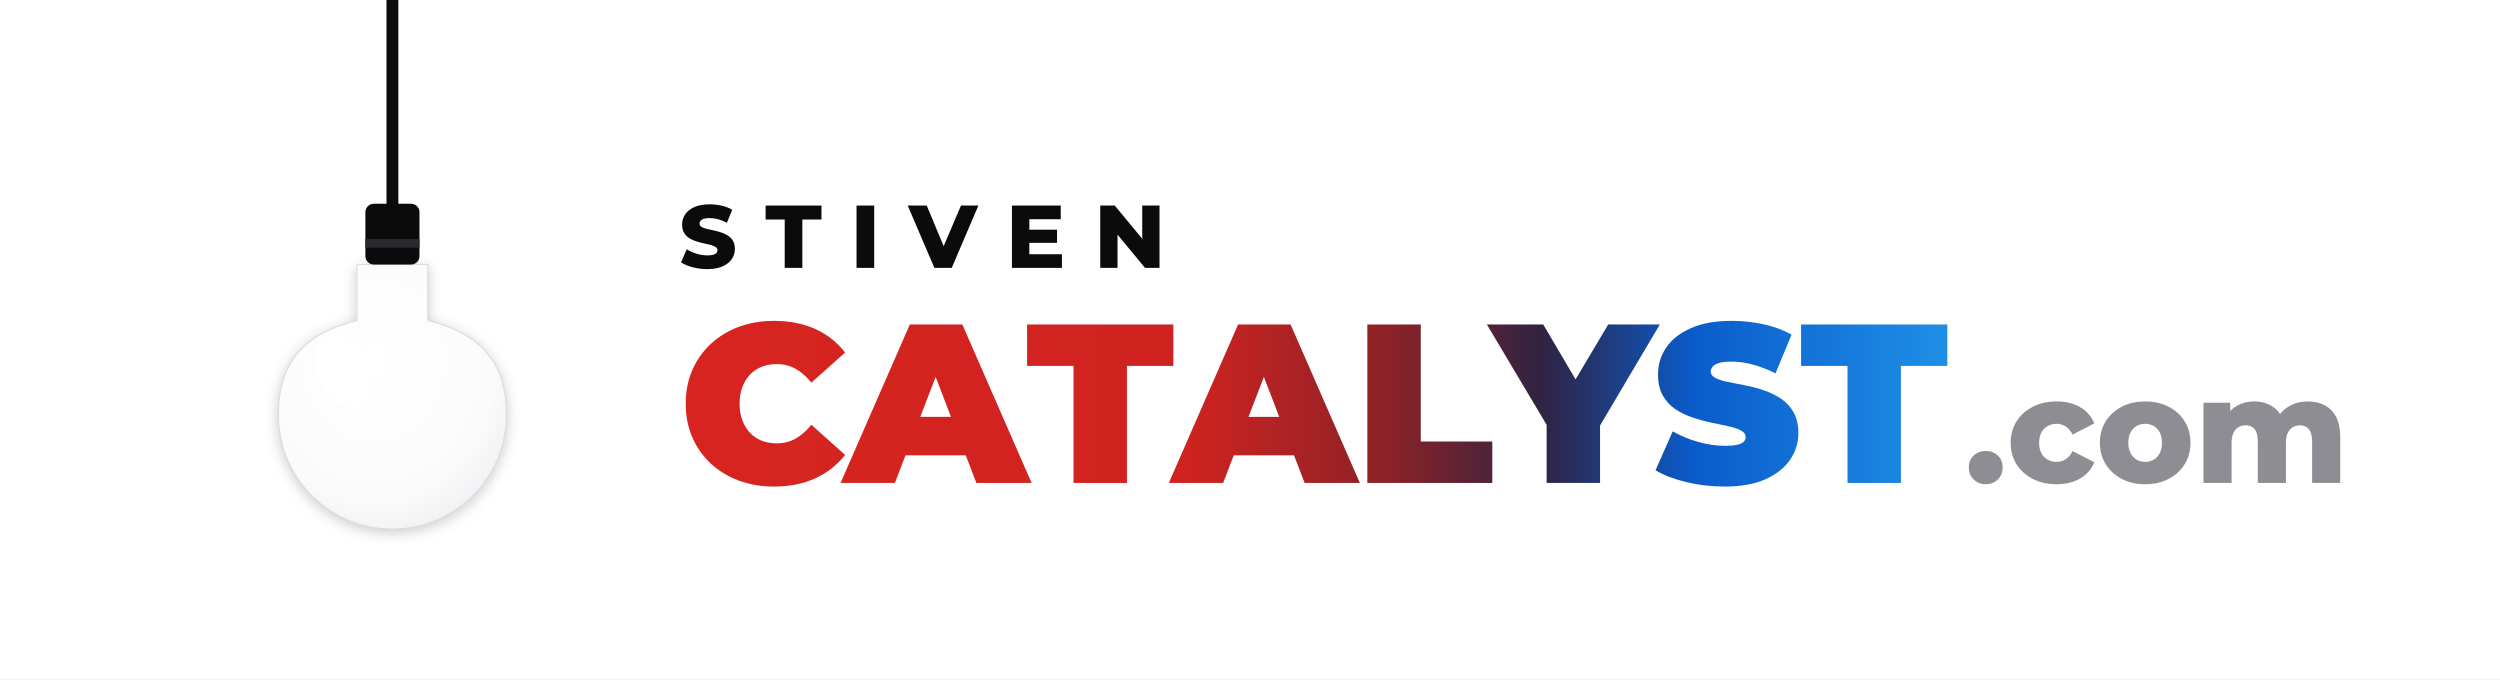
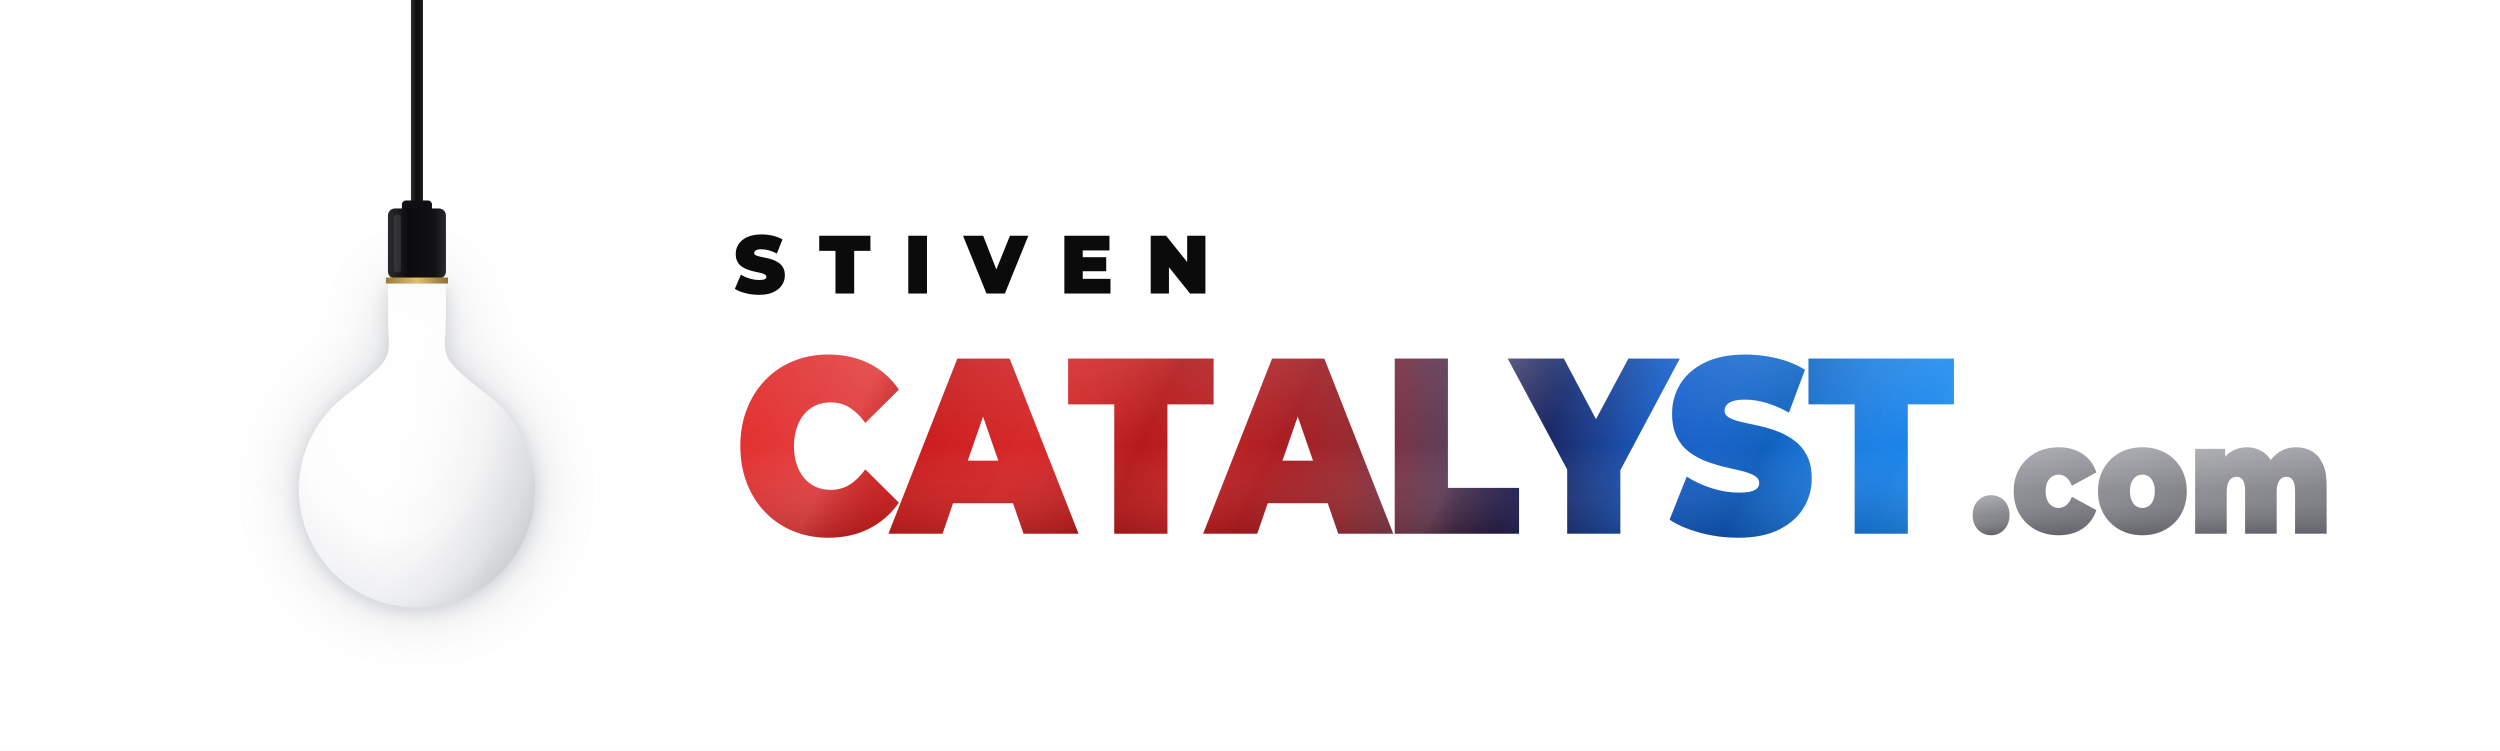
- <svg xmlns="http://www.w3.org/2000/svg" viewBox="0 0 3313 900" width="3313" height="900">
+ <svg xmlns="http://www.w3.org/2000/svg" viewBox="0 0 2998 900" width="2998" height="900">
  <defs>
-     <linearGradient id="catalyst" gradientUnits="userSpaceOnUse" x1="900.0" y1="640.0" x2="2581.8" y2="640.0">
-       <stop offset="0" stop-color="#d82420" />
-       <stop offset="0.40" stop-color="#cf2320" />
-       <stop offset="0.56" stop-color="#8b2227" />
-       <stop offset="0.68" stop-color="#2f2342" />
-       <stop offset="0.80" stop-color="#0a5ccb" />
-       <stop offset="1" stop-color="#1f8fe6" />
+     <linearGradient id="catalyst" gradientUnits="userSpaceOnUse" x1="880.0" y1="640.0" x2="2344.3" y2="640.0">
+       <stop offset="0" stop-color="#e21f1f" />
+       <stop offset="0.36" stop-color="#cc1c1d" />
+       <stop offset="0.50" stop-color="#951c23" />
+       <stop offset="0.59" stop-color="#3d1e3f" />
+       <stop offset="0.67" stop-color="#1a2a6e" />
+       <stop offset="0.76" stop-color="#0c56c6" />
+       <stop offset="0.88" stop-color="#1476df" />
+       <stop offset="1" stop-color="#1c8bee" />
    </linearGradient>
-     <radialGradient id="glass" cx="0.42" cy="0.36" r="0.75">
+     <linearGradient id="gloss" gradientUnits="userSpaceOnUse" x1="880.0" y1="340.0" x2="1480.0" y2="640.0" spreadMethod="repeat">
+       <stop offset="0" stop-color="#ffffff" stop-opacity="0" />
+       <stop offset="0.30" stop-color="#ffffff" stop-opacity="0.16" />
+       <stop offset="0.42" stop-color="#000000" stop-opacity="0.07" />
+       <stop offset="0.60" stop-color="#ffffff" stop-opacity="0.05" />
+       <stop offset="0.78" stop-color="#000000" stop-opacity="0.12" />
+       <stop offset="1" stop-color="#ffffff" stop-opacity="0" />
+     </linearGradient>
+     <linearGradient id="depth" x1="0" y1="0" x2="0" y2="1">
+       <stop offset="0" stop-color="#ffffff" stop-opacity="0.10" />
+       <stop offset="0.5" stop-color="#ffffff" stop-opacity="0" />
+       <stop offset="1" stop-color="#000000" stop-opacity="0.16" />
+     </linearGradient>
+     <linearGradient id="silver" x1="0" y1="0" x2="0.3" y2="1">
+       <stop offset="0" stop-color="#a7a8ad" />
+       <stop offset="0.5" stop-color="#8e8f95" />
+       <stop offset="1" stop-color="#77787e" />
+     </linearGradient>
+     <radialGradient id="glass" cx="0.40" cy="0.38" r="0.72">
      <stop offset="0" stop-color="#ffffff" />
-       <stop offset="0.7" stop-color="#fbfbfc" />
-       <stop offset="1" stop-color="#ededf0" />
+       <stop offset="0.55" stop-color="#fdfdfd" />
+       <stop offset="0.82" stop-color="#eff0f2" />
+       <stop offset="1" stop-color="#d4d6da" />
    </radialGradient>
-     <filter id="shadow" x="-30%" y="-30%" width="160%" height="160%">
-       <feGaussianBlur in="SourceAlpha" stdDeviation="9" />
-       <feOffset dy="4" result="b" />
-       <feComponentTransfer in="b" result="s">
-         <feFuncA type="linear" slope="0.22" />
-       </feComponentTransfer>
-       <feMerge>
-         <feMergeNode in="s" />
-         <feMergeNode in="SourceGraphic" />
-       </feMerge>
+     <linearGradient id="glassrim" x1="0" y1="0" x2="1" y2="0.4">
+       <stop offset="0" stop-color="#ffffff" stop-opacity="0.35" />
+       <stop offset="0.5" stop-color="#ffffff" stop-opacity="0" />
+       <stop offset="1" stop-color="#9ea2a8" stop-opacity="0.22" />
+     </linearGradient>
+     <linearGradient id="socket" x1="0" y1="0" x2="1" y2="0">
+       <stop offset="0" stop-color="#2c2c30" />
+       <stop offset="0.35" stop-color="#0b0b0d" />
+       <stop offset="0.8" stop-color="#121214" />
+       <stop offset="1" stop-color="#2a2a2e" />
+     </linearGradient>
+     <linearGradient id="cord" x1="0" y1="0" x2="1" y2="0">
+       <stop offset="0" stop-color="#303033" />
+       <stop offset="0.5" stop-color="#0c0c0e" />
+       <stop offset="1" stop-color="#1c1c1f" />
+     </linearGradient>
+     <linearGradient id="brass" x1="0" y1="0" x2="1" y2="0">
+       <stop offset="0" stop-color="#9a7a3a" />
+       <stop offset="0.5" stop-color="#e2bf6a" />
+       <stop offset="1" stop-color="#8d6f33" />
+     </linearGradient>
+     <filter id="halo" x="-60%" y="-40%" width="220%" height="180%">
+       <feGaussianBlur stdDeviation="40.8" />
+     </filter>
+     <filter id="soft" x="-40%" y="-30%" width="180%" height="160%">
+       <feGaussianBlur stdDeviation="10.8" />
+     </filter>
+     <filter id="tiny" x="-50%" y="-50%" width="200%" height="200%">
+       <feGaussianBlur stdDeviation="6.0" />
    </filter>
  </defs>
-   <rect width="3313" height="900" fill="#ffffff" />
-   <rect x="512.2" y="0" width="15.7" height="276.7" fill="#0b0b0c" />
-   <g filter="url(#shadow)">
-     <path d="M473.0,350.6 L567.0,350.6 L567.0,424.6 C637.9,442.5 671.2,480.6 671.2,550.0 A151.2,151.2 0 1,1 368.8,550.0 C368.8,480.6 402.1,442.5 473.0,424.6 Z" fill="url(#glass)" />
-   </g>
-   <path d="M473.0,350.6 L567.0,350.6 L567.0,424.6 C637.9,442.5 671.2,480.6 671.2,550.0 A151.2,151.2 0 1,1 368.8,550.0 C368.8,480.6 402.1,442.5 473.0,424.6 Z" fill="none" stroke="#d9dadd" stroke-width="1.7" opacity="0.9" />
-   <ellipse cx="456.5" cy="492.5" rx="33.3" ry="51.4" fill="#ffffff" opacity="0.95" transform="rotate(-28 456.5 492.5)" />
-   <rect x="484.2" y="270.0" width="71.7" height="80.6" rx="11.2" fill="#0b0b0c" />
-   <rect x="484.2" y="316.8" width="71.7" height="11.3" fill="#2a2a2e" />
+   <rect width="2998" height="900" fill="#ffffff" />
+   <path d="M465.2,340.0 L534.8,340.0 L534.8,376.0 C534.8,431.2 521.0,423.9 587.2,475.6 A141.6,141.6 0 1,1 412.8,475.6 C479.0,423.9 465.2,431.2 465.2,376.0 Z" fill="#c3c6cb" opacity="0.65" filter="url(#halo)" />
+   <path d="M465.2,340.0 L534.8,340.0 L534.8,376.0 C534.8,431.2 521.0,423.9 587.2,475.6 A141.6,141.6 0 1,1 412.8,475.6 C479.0,423.9 465.2,431.2 465.2,376.0 Z" fill="#a9adb3" opacity="0.5" filter="url(#soft)" transform="translate(0 3.6)" />
+   <rect x="492.8" y="0" width="14.4" height="254.8" fill="url(#cord)" />
+   <path d="M465.2,340.0 L534.8,340.0 L534.8,376.0 C534.8,431.2 521.0,423.9 587.2,475.6 A141.6,141.6 0 1,1 412.8,475.6 C479.0,423.9 465.2,431.2 465.2,376.0 Z" fill="url(#glass)" />
+   <path d="M465.2,340.0 L534.8,340.0 L534.8,376.0 C534.8,431.2 521.0,423.9 587.2,475.6 A141.6,141.6 0 1,1 412.8,475.6 C479.0,423.9 465.2,431.2 465.2,376.0 Z" fill="url(#glassrim)" />
+   <ellipse cx="449.0" cy="544.7" rx="28.3" ry="42.5" fill="#ffffff" opacity="0.9" transform="rotate(-24 449.0 544.7)" filter="url(#tiny)" />
+   <rect x="482.0" y="240.4" width="36.0" height="16.8" rx="4.8" fill="#101012" />
+   <rect x="465.2" y="250.0" width="69.6" height="84.0" rx="8.4" fill="url(#socket)" />
+   <rect x="472.4" y="257.2" width="8.4" height="69.6" rx="3.6" fill="#ffffff" opacity="0.10" />
+   <rect x="462.8" y="332.8" width="74.4" height="7.2" fill="url(#brass)" />
  <g>
-     <path d="M937.231 356.632Q927.103 356.632 917.72 354.125Q908.337 351.619 902.449 347.623L910.136 330.33Q915.706 333.935 922.982 336.183Q930.257 338.431 937.394 338.431Q942.285 338.431 945.19 337.589Q948.095 336.746 949.45 335.231Q950.805 333.715 950.805 331.713Q950.805 328.922 948.254 327.276Q945.702 325.63 941.54 324.562Q937.377 323.494 932.393 322.436Q927.408 321.378 922.383 319.745Q917.358 318.111 913.196 315.452Q909.033 312.793 906.482 308.441Q903.931 304.089 903.931 297.481Q903.931 290.141 907.981 284.084Q912.032 278.027 920.166 274.398Q928.3 270.768 940.531 270.768Q948.579 270.768 956.429 272.575Q964.278 274.382 970.401 278.003L963.268 295.252Q957.352 292.074 951.574 290.521Q945.796 288.969 940.332 288.969Q935.514 288.969 932.568 289.97Q929.622 290.971 928.326 292.627Q927.03 294.283 927.03 296.322Q927.03 299.031 929.582 300.637Q932.133 302.242 936.295 303.251Q940.458 304.26 945.483 305.295Q950.508 306.331 955.493 307.946Q960.477 309.562 964.64 312.203Q968.802 314.843 971.354 319.154Q973.905 323.465 973.905 329.955Q973.905 337.178 969.836 343.235Q965.767 349.291 957.655 352.961Q949.544 356.632 937.231 356.632Z" fill="#0b0b0c" />
-     <path d="M1039.903 355.0V290.918H1014.578V272.4H1088.609V290.918H1063.284V355.0Z" fill="#0b0b0c" />
-     <path d="M1135.097 355.0V272.4H1158.477V355.0Z" fill="#0b0b0c" />
-     <path d="M1238.233 355.0 1202.902 272.4H1228.114L1257.906 343.896H1243.018L1273.49 272.4H1296.545L1261.251 355.0Z" fill="#0b0b0c" />
-     <path d="M1341.007 355.0V272.4H1405.695V290.511H1364.062V336.889H1407.266V355.0ZM1362.43 321.785V304.398H1400.784V321.785Z" fill="#0b0b0c" />
-     <path d="M1458.063 355.0V272.4H1477.293L1522.779 327.428H1513.697V272.4H1536.59V355.0H1517.36L1471.873 299.972H1480.955V355.0Z" fill="#0b0b0c" />
+     <path d="M910.223 353.584Q901.859 353.584 894.066 351.604Q886.273 349.624 881.236 346.456L888.459 329.428Q893.211 332.299 899.056 334.031Q904.9 335.764 910.413 335.764Q913.644 335.764 915.497 335.318Q917.351 334.873 918.206 334.031Q919.061 333.19 919.061 332.002Q919.061 330.121 917.066 329.032Q915.07 327.943 911.791 327.2Q908.512 326.458 904.615 325.616Q900.719 324.775 896.775 323.389Q892.83 322.003 889.552 319.726Q886.273 317.449 884.277 313.736Q882.281 310.024 882.281 304.48Q882.281 298.045 885.75 292.749Q889.219 287.452 896.109 284.284Q903 281.116 913.264 281.116Q920.012 281.116 926.57 282.601Q933.127 284.086 938.355 287.155L931.607 304.084Q926.665 301.51 922.055 300.223Q917.446 298.936 913.074 298.936Q909.843 298.936 907.942 299.53Q906.041 300.124 905.233 301.114Q904.425 302.104 904.425 303.292Q904.425 305.074 906.421 306.114Q908.417 307.153 911.696 307.846Q914.975 308.539 918.919 309.331Q922.863 310.123 926.76 311.509Q930.656 312.895 933.935 315.172Q937.214 317.449 939.21 321.112Q941.206 324.775 941.206 330.22Q941.206 336.556 937.737 341.852Q934.268 347.149 927.425 350.366Q920.582 353.584 910.223 353.584Z" fill="#0b0b0c" />
+     <path d="M1001.905 352.0V300.817H982.421V282.7H1043.817V300.817H1024.334V352.0Z" fill="#0b0b0c" />
+     <path d="M1089.215 352.0V282.7H1111.644V352.0Z" fill="#0b0b0c" />
+     <path d="M1182.988 352.0 1154.856 282.7H1178.996L1201.9 341.209H1187.549L1211.119 282.7H1233.169L1205.037 352.0Z" fill="#0b0b0c" />
+     <path d="M1276.38 352.0V282.7H1330.458V300.322H1298.429V334.378H1331.693V352.0ZM1296.909 325.27V308.44H1326.561V325.27Z" fill="#0b0b0c" />
+     <path d="M1379.942 352.0V282.7H1398.38L1432.214 324.874H1423.66V282.7H1445.52V352.0H1427.082L1393.248 309.826H1401.801V352.0Z" fill="#0b0b0c" />
  </g>
  <g>
-     <path d="M1025.7 644.8Q1000.5 644.8 979.05 636.85Q957.6 628.9 941.85 614.2Q926.1 599.5 917.4 579.4Q908.7 559.3 908.7 535.0Q908.7 510.7 917.4 490.6Q926.1 470.5 941.85 455.8Q957.6 441.1 979.05 433.15Q1000.5 425.2 1025.7 425.2Q1056.6 425.2 1080.45 436.0Q1104.3 446.8 1119.9 467.2L1075.2 507.1Q1065.9 495.4 1054.65 488.95Q1043.4 482.5 1029.3 482.5Q1018.2 482.5 1009.2 486.1Q1000.2 489.7 993.75 496.6Q987.3 503.5 983.7 513.25Q980.1 523.0 980.1 535.0Q980.1 547.0 983.7 556.75Q987.3 566.5 993.75 573.4Q1000.2 580.3 1009.2 583.9Q1018.2 587.5 1029.3 587.5Q1043.4 587.5 1054.65 581.05Q1065.9 574.6 1075.2 562.9L1119.9 602.8Q1104.3 622.9 1080.45 633.85Q1056.6 644.8 1025.7 644.8Z" fill="url(#catalyst)" />
-     <path d="M1113.9 640.0 1205.7 430.0H1275.3L1367.1 640.0H1293.9L1226.1 463.6H1253.7L1185.9 640.0ZM1168.5 603.4 1186.5 552.4H1283.1L1301.1 603.4Z" fill="url(#catalyst)" />
-     <path d="M1422.6 640.0V484.9H1361.1V430.0H1554.9V484.9H1493.4V640.0Z" fill="url(#catalyst)" />
-     <path d="M1548.9 640.0 1640.7 430.0H1710.3L1802.1 640.0H1728.9L1661.1 463.6H1688.7L1620.9 640.0ZM1603.5 603.4 1621.5 552.4H1718.1L1736.1 603.4Z" fill="url(#catalyst)" />
-     <path d="M1812 640.0V430.0H1882.8V585.1H1977.6V640.0Z" fill="url(#catalyst)" />
-     <path d="M2049.6 640.0V547.9L2065.8 590.2L1970.4 430.0H2045.1L2109.6 539.5H2066.1L2131.2 430.0H2199.6L2104.8 590.2L2120.4 547.9V640.0Z" fill="url(#catalyst)" />
-     <path d="M2285.4 644.8Q2259.0 644.8 2234.4 638.8Q2209.8 632.8 2193.9 623.2L2216.7 571.6Q2231.7 580.3 2250.15 585.55Q2268.6 590.8 2286.0 590.8Q2296.2 590.8 2302.05 589.45Q2307.9 588.1 2310.6 585.55Q2313.3 583.0 2313.3 579.4Q2313.3 573.7 2307.0 570.4Q2300.7 567.1 2290.35 564.85Q2280.0 562.6 2267.7 560.05Q2255.4 557.5 2242.95 553.3Q2230.5 549.1 2220.15 542.2Q2209.8 535.3 2203.5 524.05Q2197.2 512.8 2197.2 496.0Q2197.2 476.5 2208.15 460.45Q2219.1 444.4 2240.85 434.8Q2262.6 425.2 2295.0 425.2Q2316.3 425.2 2337.0 429.7Q2357.7 434.2 2374.2 443.5L2352.9 494.8Q2337.3 487.0 2322.75 483.1Q2308.2 479.2 2294.4 479.2Q2284.2 479.2 2278.2 481.0Q2272.2 482.8 2269.65 485.8Q2267.1 488.8 2267.1 492.4Q2267.1 497.8 2273.4 500.95Q2279.7 504.1 2290.05 506.2Q2300.4 508.3 2312.85 510.7Q2325.3 513.1 2337.6 517.3Q2349.9 521.5 2360.25 528.4Q2370.6 535.3 2376.9 546.4Q2383.2 557.5 2383.2 574.0Q2383.2 593.2 2372.25 609.25Q2361.3 625.3 2339.7 635.05Q2318.1 644.8 2285.4 644.8Z" fill="url(#catalyst)" />
-     <path d="M2448.3 640.0V484.9H2386.8V430.0H2580.6V484.9H2519.1V640.0Z" fill="url(#catalyst)" />
+     <path d="M993.13 644.8Q970.45 644.8 951.145 636.85Q931.84 628.9 917.665 614.2Q903.49 599.5 895.66 579.4Q887.83 559.3 887.83 535.0Q887.83 510.7 895.66 490.6Q903.49 470.5 917.665 455.8Q931.84 441.1 951.145 433.15Q970.45 425.2 993.13 425.2Q1020.94 425.2 1042.405 436.0Q1063.87 446.8 1077.91 467.2L1037.68 507.1Q1029.31 495.4 1019.185 488.95Q1009.06 482.5 996.37 482.5Q986.38 482.5 978.28 486.1Q970.18 489.7 964.375 496.6Q958.57 503.5 955.33 513.25Q952.09 523.0 952.09 535.0Q952.09 547.0 955.33 556.75Q958.57 566.5 964.375 573.4Q970.18 580.3 978.28 583.9Q986.38 587.5 996.37 587.5Q1009.06 587.5 1019.185 581.05Q1029.31 574.6 1037.68 562.9L1077.91 602.8Q1063.87 622.9 1042.405 633.85Q1020.94 644.8 993.13 644.8Z" fill="url(#catalyst)" />
+     <path d="M1065.46 640.0 1148.08 430.0H1210.72L1293.34 640.0H1227.46L1166.44 463.6H1191.28L1130.26 640.0ZM1114.6 603.4 1130.8 552.4H1217.74L1233.94 603.4Z" fill="url(#catalyst)" />
+     <path d="M1336.24 640.0V484.9H1280.89V430.0H1455.31V484.9H1399.96V640.0Z" fill="url(#catalyst)" />
+     <path d="M1442.86 640.0 1525.48 430.0H1588.12L1670.74 640.0H1604.86L1543.84 463.6H1568.68L1507.66 640.0ZM1492 603.4 1508.2 552.4H1595.14L1611.34 603.4Z" fill="url(#catalyst)" />
+     <path d="M1672.6 640.0V430.0H1736.32V585.1H1821.64V640.0Z" fill="url(#catalyst)" />
+     <path d="M1879.39 640.0V547.9L1893.97 590.2L1808.11 430.0H1875.34L1933.39 539.5H1894.24L1952.83 430.0H2014.39L1929.07 590.2L1943.11 547.9V640.0Z" fill="url(#catalyst)" />
+     <path d="M2084.56 644.8Q2060.8 644.8 2038.66 638.8Q2016.52 632.8 2002.21 623.2L2022.73 571.6Q2036.23 580.3 2052.835 585.55Q2069.44 590.8 2085.1 590.8Q2094.28 590.8 2099.545 589.45Q2104.81 588.1 2107.24 585.55Q2109.67 583.0 2109.67 579.4Q2109.67 573.7 2104 570.4Q2098.33 567.1 2089.015 564.85Q2079.7 562.6 2068.63 560.05Q2057.56 557.5 2046.355 553.3Q2035.15 549.1 2025.835 542.2Q2016.52 535.3 2010.85 524.05Q2005.18 512.8 2005.18 496.0Q2005.18 476.5 2015.035 460.45Q2024.89 444.4 2044.465 434.8Q2064.04 425.2 2093.2 425.2Q2112.37 425.2 2131 429.7Q2149.63 434.2 2164.48 443.5L2145.31 494.8Q2131.27 487.0 2118.175 483.1Q2105.08 479.2 2092.66 479.2Q2083.48 479.2 2078.08 481.0Q2072.68 482.8 2070.385 485.8Q2068.09 488.8 2068.09 492.4Q2068.09 497.8 2073.76 500.95Q2079.43 504.1 2088.745 506.2Q2098.06 508.3 2109.265 510.7Q2120.47 513.1 2131.54 517.3Q2142.61 521.5 2151.925 528.4Q2161.24 535.3 2166.91 546.4Q2172.58 557.5 2172.58 574.0Q2172.58 593.2 2162.725 609.25Q2152.87 625.3 2133.43 635.05Q2113.99 644.8 2084.56 644.8Z" fill="url(#catalyst)" />
+     <path d="M2224.12 640.0V484.9H2168.77V430.0H2343.19V484.9H2287.84V640.0Z" fill="url(#catalyst)" />
  </g>
  <g>
-     <path d="M2631.524 641.717Q2622.069 641.717 2615.594 635.475Q2609.119 629.233 2609.119 619.521Q2609.119 609.613 2615.594 603.604Q2622.069 597.596 2631.524 597.596Q2640.919 597.596 2647.393 603.604Q2653.868 609.613 2653.868 619.521Q2653.868 629.233 2647.393 635.475Q2640.919 641.717 2631.524 641.717Z" fill="#8d8d93" />
-     <path d="M2725.476 641.717Q2707.781 641.717 2693.99 634.722Q2680.199 627.726 2672.37 615.267Q2664.54 602.807 2664.54 586.783Q2664.54 570.697 2672.37 558.336Q2680.199 545.974 2693.99 538.979Q2707.781 531.984 2725.476 531.984Q2743.555 531.984 2756.68 539.621Q2769.806 547.258 2775.341 561.12L2746.576 575.908Q2742.757 568.46 2737.256 565.037Q2731.754 561.614 2725.28 561.614Q2718.92 561.614 2713.641 564.544Q2708.363 567.473 2705.305 573.053Q2702.247 578.632 2702.247 586.783Q2702.247 594.933 2705.305 600.58Q2708.363 606.227 2713.641 609.157Q2718.92 612.087 2725.28 612.087Q2731.754 612.087 2737.256 608.694Q2742.757 605.301 2746.576 597.792L2775.341 612.58Q2769.806 626.381 2756.68 634.049Q2743.555 641.717 2725.476 641.717Z" fill="#8d8d93" />
-     <path d="M2842.744 641.717Q2825.273 641.717 2811.763 634.654Q2798.252 627.591 2790.49 615.188Q2782.728 602.784 2782.728 586.772Q2782.728 570.697 2790.501 558.333Q2798.275 545.969 2811.761 538.976Q2825.246 531.984 2842.744 531.984Q2860.243 531.984 2873.83 538.972Q2887.417 545.961 2895.089 558.318Q2902.761 570.675 2902.761 586.773Q2902.761 602.807 2895.097 615.199Q2887.433 627.591 2873.823 634.654Q2860.213 641.717 2842.744 641.717ZM2842.744 612.087Q2849.104 612.087 2854.119 609.157Q2859.134 606.227 2862.094 600.482Q2865.054 594.737 2865.054 586.775Q2865.054 578.632 2862.094 573.053Q2859.134 567.473 2854.119 564.544Q2849.104 561.614 2842.775 561.614Q2836.445 561.614 2831.431 564.544Q2826.416 567.473 2823.425 573.053Q2820.435 578.632 2820.435 586.775Q2820.435 594.737 2823.425 600.482Q2826.416 606.227 2831.426 609.157Q2836.437 612.087 2842.744 612.087Z" fill="#8d8d93" />
-     <path d="M2920.042 640.0V533.7H2955.492V563.438L2948.449 554.936Q2954.221 543.514 2964.383 537.749Q2974.544 531.984 2987.271 531.984Q3001.565 531.984 3012.443 539.303Q3023.321 546.623 3026.985 562.134L3014.859 559.552Q3020.435 546.772 3031.888 539.378Q3043.34 531.984 3058.419 531.984Q3070.753 531.984 3080.455 536.951Q3090.157 541.919 3095.713 552.351Q3101.268 562.783 3101.268 579.274V640.0H3064.028V585.336Q3064.028 573.941 3059.692 568.785Q3055.357 563.628 3047.936 563.628Q3042.556 563.628 3038.325 566.135Q3034.095 568.643 3031.685 573.8Q3029.276 578.956 3029.276 587.364V640.0H2992.035V585.336Q2992.035 573.941 2987.835 568.785Q2983.634 563.628 2975.943 563.628Q2970.563 563.628 2966.333 566.135Q2962.102 568.643 2959.692 573.8Q2957.283 578.956 2957.283 587.364V640.0Z" fill="#8d8d93" />
+     <path d="M993.13 644.8Q970.45 644.8 951.145 636.85Q931.84 628.9 917.665 614.2Q903.49 599.5 895.66 579.4Q887.83 559.3 887.83 535.0Q887.83 510.7 895.66 490.6Q903.49 470.5 917.665 455.8Q931.84 441.1 951.145 433.15Q970.45 425.2 993.13 425.2Q1020.94 425.2 1042.405 436.0Q1063.87 446.8 1077.91 467.2L1037.68 507.1Q1029.31 495.4 1019.185 488.95Q1009.06 482.5 996.37 482.5Q986.38 482.5 978.28 486.1Q970.18 489.7 964.375 496.6Q958.57 503.5 955.33 513.25Q952.09 523.0 952.09 535.0Q952.09 547.0 955.33 556.75Q958.57 566.5 964.375 573.4Q970.18 580.3 978.28 583.9Q986.38 587.5 996.37 587.5Q1009.06 587.5 1019.185 581.05Q1029.31 574.6 1037.68 562.9L1077.91 602.8Q1063.87 622.9 1042.405 633.85Q1020.94 644.8 993.13 644.8Z" fill="url(#gloss)" />
+     <path d="M1065.46 640.0 1148.08 430.0H1210.72L1293.34 640.0H1227.46L1166.44 463.6H1191.28L1130.26 640.0ZM1114.6 603.4 1130.8 552.4H1217.74L1233.94 603.4Z" fill="url(#gloss)" />
+     <path d="M1336.24 640.0V484.9H1280.89V430.0H1455.31V484.9H1399.96V640.0Z" fill="url(#gloss)" />
+     <path d="M1442.86 640.0 1525.48 430.0H1588.12L1670.74 640.0H1604.86L1543.84 463.6H1568.68L1507.66 640.0ZM1492 603.4 1508.2 552.4H1595.14L1611.34 603.4Z" fill="url(#gloss)" />
+     <path d="M1672.6 640.0V430.0H1736.32V585.1H1821.64V640.0Z" fill="url(#gloss)" />
+     <path d="M1879.39 640.0V547.9L1893.97 590.2L1808.11 430.0H1875.34L1933.39 539.5H1894.24L1952.83 430.0H2014.39L1929.07 590.2L1943.11 547.9V640.0Z" fill="url(#gloss)" />
+     <path d="M2084.56 644.8Q2060.8 644.8 2038.66 638.8Q2016.52 632.8 2002.21 623.2L2022.73 571.6Q2036.23 580.3 2052.835 585.55Q2069.44 590.8 2085.1 590.8Q2094.28 590.8 2099.545 589.45Q2104.81 588.1 2107.24 585.55Q2109.67 583.0 2109.67 579.4Q2109.67 573.7 2104 570.4Q2098.33 567.1 2089.015 564.85Q2079.7 562.6 2068.63 560.05Q2057.56 557.5 2046.355 553.3Q2035.15 549.1 2025.835 542.2Q2016.52 535.3 2010.85 524.05Q2005.18 512.8 2005.18 496.0Q2005.18 476.5 2015.035 460.45Q2024.89 444.4 2044.465 434.8Q2064.04 425.2 2093.2 425.2Q2112.37 425.2 2131 429.7Q2149.63 434.2 2164.48 443.5L2145.31 494.8Q2131.27 487.0 2118.175 483.1Q2105.08 479.2 2092.66 479.2Q2083.48 479.2 2078.08 481.0Q2072.68 482.8 2070.385 485.8Q2068.09 488.8 2068.09 492.4Q2068.09 497.8 2073.76 500.95Q2079.43 504.1 2088.745 506.2Q2098.06 508.3 2109.265 510.7Q2120.47 513.1 2131.54 517.3Q2142.61 521.5 2151.925 528.4Q2161.24 535.3 2166.91 546.4Q2172.58 557.5 2172.58 574.0Q2172.58 593.2 2162.725 609.25Q2152.87 625.3 2133.43 635.05Q2113.99 644.8 2084.56 644.8Z" fill="url(#gloss)" />
+     <path d="M2224.12 640.0V484.9H2168.77V430.0H2343.19V484.9H2287.84V640.0Z" fill="url(#gloss)" />
+   </g>
+   <g>
+     <path d="M993.13 644.8Q970.45 644.8 951.145 636.85Q931.84 628.9 917.665 614.2Q903.49 599.5 895.66 579.4Q887.83 559.3 887.83 535.0Q887.83 510.7 895.66 490.6Q903.49 470.5 917.665 455.8Q931.84 441.1 951.145 433.15Q970.45 425.2 993.13 425.2Q1020.94 425.2 1042.405 436.0Q1063.87 446.8 1077.91 467.2L1037.68 507.1Q1029.31 495.4 1019.185 488.95Q1009.06 482.5 996.37 482.5Q986.38 482.5 978.28 486.1Q970.18 489.7 964.375 496.6Q958.57 503.5 955.33 513.25Q952.09 523.0 952.09 535.0Q952.09 547.0 955.33 556.75Q958.57 566.5 964.375 573.4Q970.18 580.3 978.28 583.9Q986.38 587.5 996.37 587.5Q1009.06 587.5 1019.185 581.05Q1029.31 574.6 1037.68 562.9L1077.91 602.8Q1063.87 622.9 1042.405 633.85Q1020.94 644.8 993.13 644.8Z" fill="url(#depth)" />
+     <path d="M1065.46 640.0 1148.08 430.0H1210.72L1293.34 640.0H1227.46L1166.44 463.6H1191.28L1130.26 640.0ZM1114.6 603.4 1130.8 552.4H1217.74L1233.94 603.4Z" fill="url(#depth)" />
+     <path d="M1336.24 640.0V484.9H1280.89V430.0H1455.31V484.9H1399.96V640.0Z" fill="url(#depth)" />
+     <path d="M1442.86 640.0 1525.48 430.0H1588.12L1670.74 640.0H1604.86L1543.84 463.6H1568.68L1507.66 640.0ZM1492 603.4 1508.2 552.4H1595.14L1611.34 603.4Z" fill="url(#depth)" />
+     <path d="M1672.6 640.0V430.0H1736.32V585.1H1821.64V640.0Z" fill="url(#depth)" />
+     <path d="M1879.39 640.0V547.9L1893.97 590.2L1808.11 430.0H1875.34L1933.39 539.5H1894.24L1952.83 430.0H2014.39L1929.07 590.2L1943.11 547.9V640.0Z" fill="url(#depth)" />
+     <path d="M2084.56 644.8Q2060.8 644.8 2038.66 638.8Q2016.52 632.8 2002.21 623.2L2022.73 571.6Q2036.23 580.3 2052.835 585.55Q2069.44 590.8 2085.1 590.8Q2094.28 590.8 2099.545 589.45Q2104.81 588.1 2107.24 585.55Q2109.67 583.0 2109.67 579.4Q2109.67 573.7 2104 570.4Q2098.33 567.1 2089.015 564.85Q2079.7 562.6 2068.63 560.05Q2057.56 557.5 2046.355 553.3Q2035.15 549.1 2025.835 542.2Q2016.52 535.3 2010.85 524.05Q2005.18 512.8 2005.18 496.0Q2005.18 476.5 2015.035 460.45Q2024.89 444.4 2044.465 434.8Q2064.04 425.2 2093.2 425.2Q2112.37 425.2 2131 429.7Q2149.63 434.2 2164.48 443.5L2145.31 494.8Q2131.27 487.0 2118.175 483.1Q2105.08 479.2 2092.66 479.2Q2083.48 479.2 2078.08 481.0Q2072.68 482.8 2070.385 485.8Q2068.09 488.8 2068.09 492.4Q2068.09 497.8 2073.76 500.95Q2079.43 504.1 2088.745 506.2Q2098.06 508.3 2109.265 510.7Q2120.47 513.1 2131.54 517.3Q2142.61 521.5 2151.925 528.4Q2161.24 535.3 2166.91 546.4Q2172.58 557.5 2172.58 574.0Q2172.58 593.2 2162.725 609.25Q2152.87 625.3 2133.43 635.05Q2113.99 644.8 2084.56 644.8Z" fill="url(#depth)" />
+     <path d="M2224.12 640.0V484.9H2168.77V430.0H2343.19V484.9H2287.84V640.0Z" fill="url(#depth)" />
+   </g>
+   <g>
+     <path d="M2387.715 641.86Q2378.34 641.86 2371.979 635.071Q2365.618 628.282 2365.618 617.68Q2365.618 606.892 2371.979 600.382Q2378.34 593.872 2387.715 593.872Q2397.089 593.872 2403.45 600.382Q2409.812 606.892 2409.812 617.68Q2409.812 628.282 2403.45 635.071Q2397.089 641.86 2387.715 641.86Z" fill="url(#silver)" />
+     <path d="M2468.885 641.86Q2453.15 641.86 2440.929 635.164Q2428.709 628.468 2421.762 616.471Q2414.815 604.474 2414.815 589.036Q2414.815 573.598 2421.762 561.694Q2428.709 549.79 2440.929 543.094Q2453.15 536.398 2468.885 536.398Q2485.625 536.398 2497.511 544.396Q2509.396 552.394 2513.916 566.53L2484.621 582.526Q2481.775 575.458 2477.674 572.296Q2473.572 569.134 2468.718 569.134Q2464.533 569.134 2460.934 571.366Q2457.335 573.598 2455.242 577.969Q2453.15 582.34 2453.15 589.036Q2453.15 595.732 2455.242 600.196Q2457.335 604.66 2460.934 606.892Q2464.533 609.124 2468.718 609.124Q2473.572 609.124 2477.674 605.962Q2481.775 602.8 2484.621 595.732L2513.916 611.728Q2509.396 625.864 2497.511 633.862Q2485.625 641.86 2468.885 641.86Z" fill="url(#silver)" />
+     <path d="M2569.139 641.86Q2553.571 641.86 2541.602 635.071Q2529.633 628.282 2522.769 616.378Q2515.906 604.474 2515.906 589.036Q2515.906 573.598 2522.769 561.694Q2529.633 549.79 2541.602 543.094Q2553.571 536.398 2569.139 536.398Q2584.707 536.398 2596.76 543.094Q2608.813 549.79 2615.593 561.694Q2622.372 573.598 2622.372 589.036Q2622.372 604.474 2615.593 616.378Q2608.813 628.282 2596.76 635.071Q2584.707 641.86 2569.139 641.86ZM2569.139 609.124Q2573.324 609.124 2576.672 606.892Q2580.02 604.66 2582.029 600.103Q2584.038 595.546 2584.038 589.036Q2584.038 582.34 2582.029 577.969Q2580.02 573.598 2576.672 571.366Q2573.324 569.134 2569.139 569.134Q2564.954 569.134 2561.606 571.366Q2558.258 573.598 2556.249 577.969Q2554.241 582.34 2554.241 589.036Q2554.241 595.546 2556.249 600.103Q2558.258 604.66 2561.606 606.892Q2564.954 609.124 2569.139 609.124Z" fill="url(#silver)" />
+     <path d="M2632.398 640.0V538.258H2668.389V567.46L2661.023 559.276Q2666.213 547.744 2674.917 542.071Q2683.622 536.398 2694.336 536.398Q2706.389 536.398 2715.679 543.373Q2724.97 550.348 2728.151 565.414L2716.6 563.368Q2721.622 550.72 2731.247 543.559Q2740.873 536.398 2753.595 536.398Q2763.974 536.398 2772.26 541.141Q2780.547 545.884 2785.318 555.928Q2790.089 565.972 2790.089 581.968V640.0H2752.256V589.222Q2752.256 579.736 2749.41 575.737Q2746.565 571.738 2742.045 571.738Q2738.697 571.738 2736.018 573.598Q2733.34 575.458 2731.75 579.457Q2730.159 583.456 2730.159 590.338V640.0H2692.327V589.222Q2692.327 579.736 2689.649 575.737Q2686.97 571.738 2682.116 571.738Q2678.768 571.738 2676.089 573.598Q2673.411 575.458 2671.82 579.457Q2670.23 583.456 2670.23 590.338V640.0Z" fill="url(#silver)" />
+   </g>
+   <g>
+     <path d="M2387.715 641.86Q2378.34 641.86 2371.979 635.071Q2365.618 628.282 2365.618 617.68Q2365.618 606.892 2371.979 600.382Q2378.34 593.872 2387.715 593.872Q2397.089 593.872 2403.45 600.382Q2409.812 606.892 2409.812 617.68Q2409.812 628.282 2403.45 635.071Q2397.089 641.86 2387.715 641.86Z" fill="url(#depth)" />
+     <path d="M2468.885 641.86Q2453.15 641.86 2440.929 635.164Q2428.709 628.468 2421.762 616.471Q2414.815 604.474 2414.815 589.036Q2414.815 573.598 2421.762 561.694Q2428.709 549.79 2440.929 543.094Q2453.15 536.398 2468.885 536.398Q2485.625 536.398 2497.511 544.396Q2509.396 552.394 2513.916 566.53L2484.621 582.526Q2481.775 575.458 2477.674 572.296Q2473.572 569.134 2468.718 569.134Q2464.533 569.134 2460.934 571.366Q2457.335 573.598 2455.242 577.969Q2453.15 582.34 2453.15 589.036Q2453.15 595.732 2455.242 600.196Q2457.335 604.66 2460.934 606.892Q2464.533 609.124 2468.718 609.124Q2473.572 609.124 2477.674 605.962Q2481.775 602.8 2484.621 595.732L2513.916 611.728Q2509.396 625.864 2497.511 633.862Q2485.625 641.86 2468.885 641.86Z" fill="url(#depth)" />
+     <path d="M2569.139 641.86Q2553.571 641.86 2541.602 635.071Q2529.633 628.282 2522.769 616.378Q2515.906 604.474 2515.906 589.036Q2515.906 573.598 2522.769 561.694Q2529.633 549.79 2541.602 543.094Q2553.571 536.398 2569.139 536.398Q2584.707 536.398 2596.76 543.094Q2608.813 549.79 2615.593 561.694Q2622.372 573.598 2622.372 589.036Q2622.372 604.474 2615.593 616.378Q2608.813 628.282 2596.76 635.071Q2584.707 641.86 2569.139 641.86ZM2569.139 609.124Q2573.324 609.124 2576.672 606.892Q2580.02 604.66 2582.029 600.103Q2584.038 595.546 2584.038 589.036Q2584.038 582.34 2582.029 577.969Q2580.02 573.598 2576.672 571.366Q2573.324 569.134 2569.139 569.134Q2564.954 569.134 2561.606 571.366Q2558.258 573.598 2556.249 577.969Q2554.241 582.34 2554.241 589.036Q2554.241 595.546 2556.249 600.103Q2558.258 604.66 2561.606 606.892Q2564.954 609.124 2569.139 609.124Z" fill="url(#depth)" />
+     <path d="M2632.398 640.0V538.258H2668.389V567.46L2661.023 559.276Q2666.213 547.744 2674.917 542.071Q2683.622 536.398 2694.336 536.398Q2706.389 536.398 2715.679 543.373Q2724.97 550.348 2728.151 565.414L2716.6 563.368Q2721.622 550.72 2731.247 543.559Q2740.873 536.398 2753.595 536.398Q2763.974 536.398 2772.26 541.141Q2780.547 545.884 2785.318 555.928Q2790.089 565.972 2790.089 581.968V640.0H2752.256V589.222Q2752.256 579.736 2749.41 575.737Q2746.565 571.738 2742.045 571.738Q2738.697 571.738 2736.018 573.598Q2733.34 575.458 2731.75 579.457Q2730.159 583.456 2730.159 590.338V640.0H2692.327V589.222Q2692.327 579.736 2689.649 575.737Q2686.97 571.738 2682.116 571.738Q2678.768 571.738 2676.089 573.598Q2673.411 575.458 2671.82 579.457Q2670.23 583.456 2670.23 590.338V640.0Z" fill="url(#depth)" />
  </g>
</svg>
